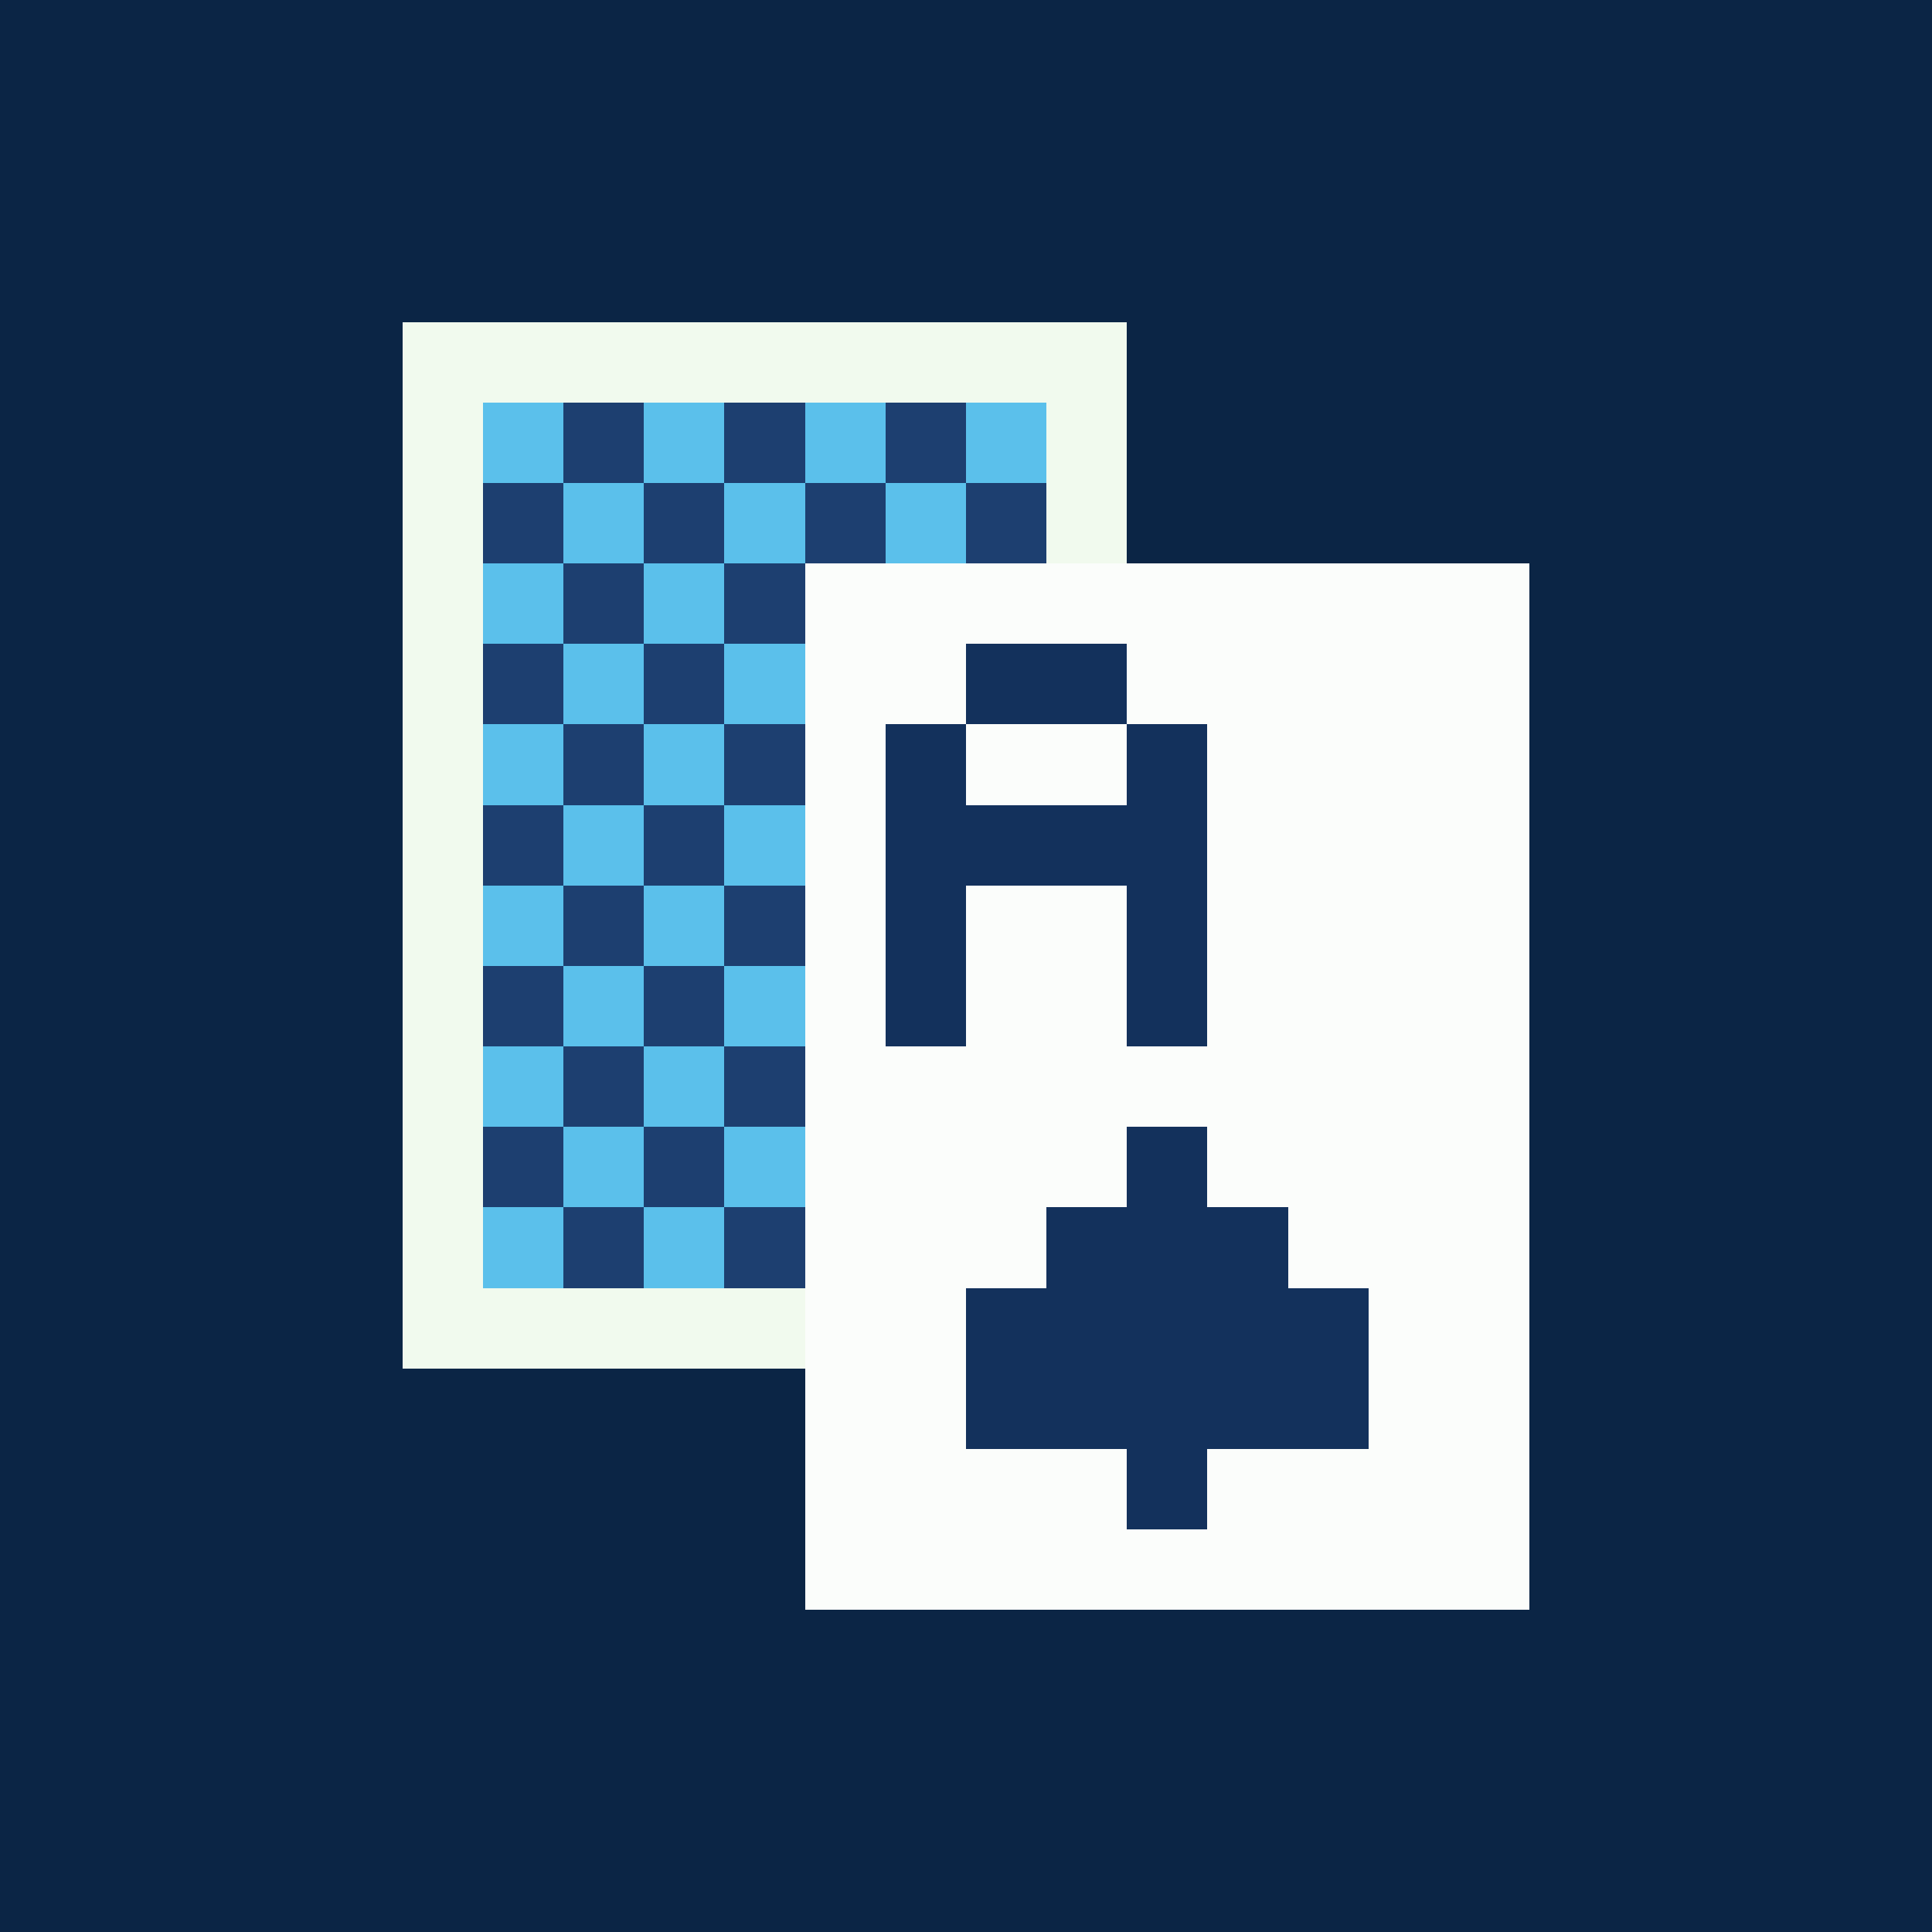
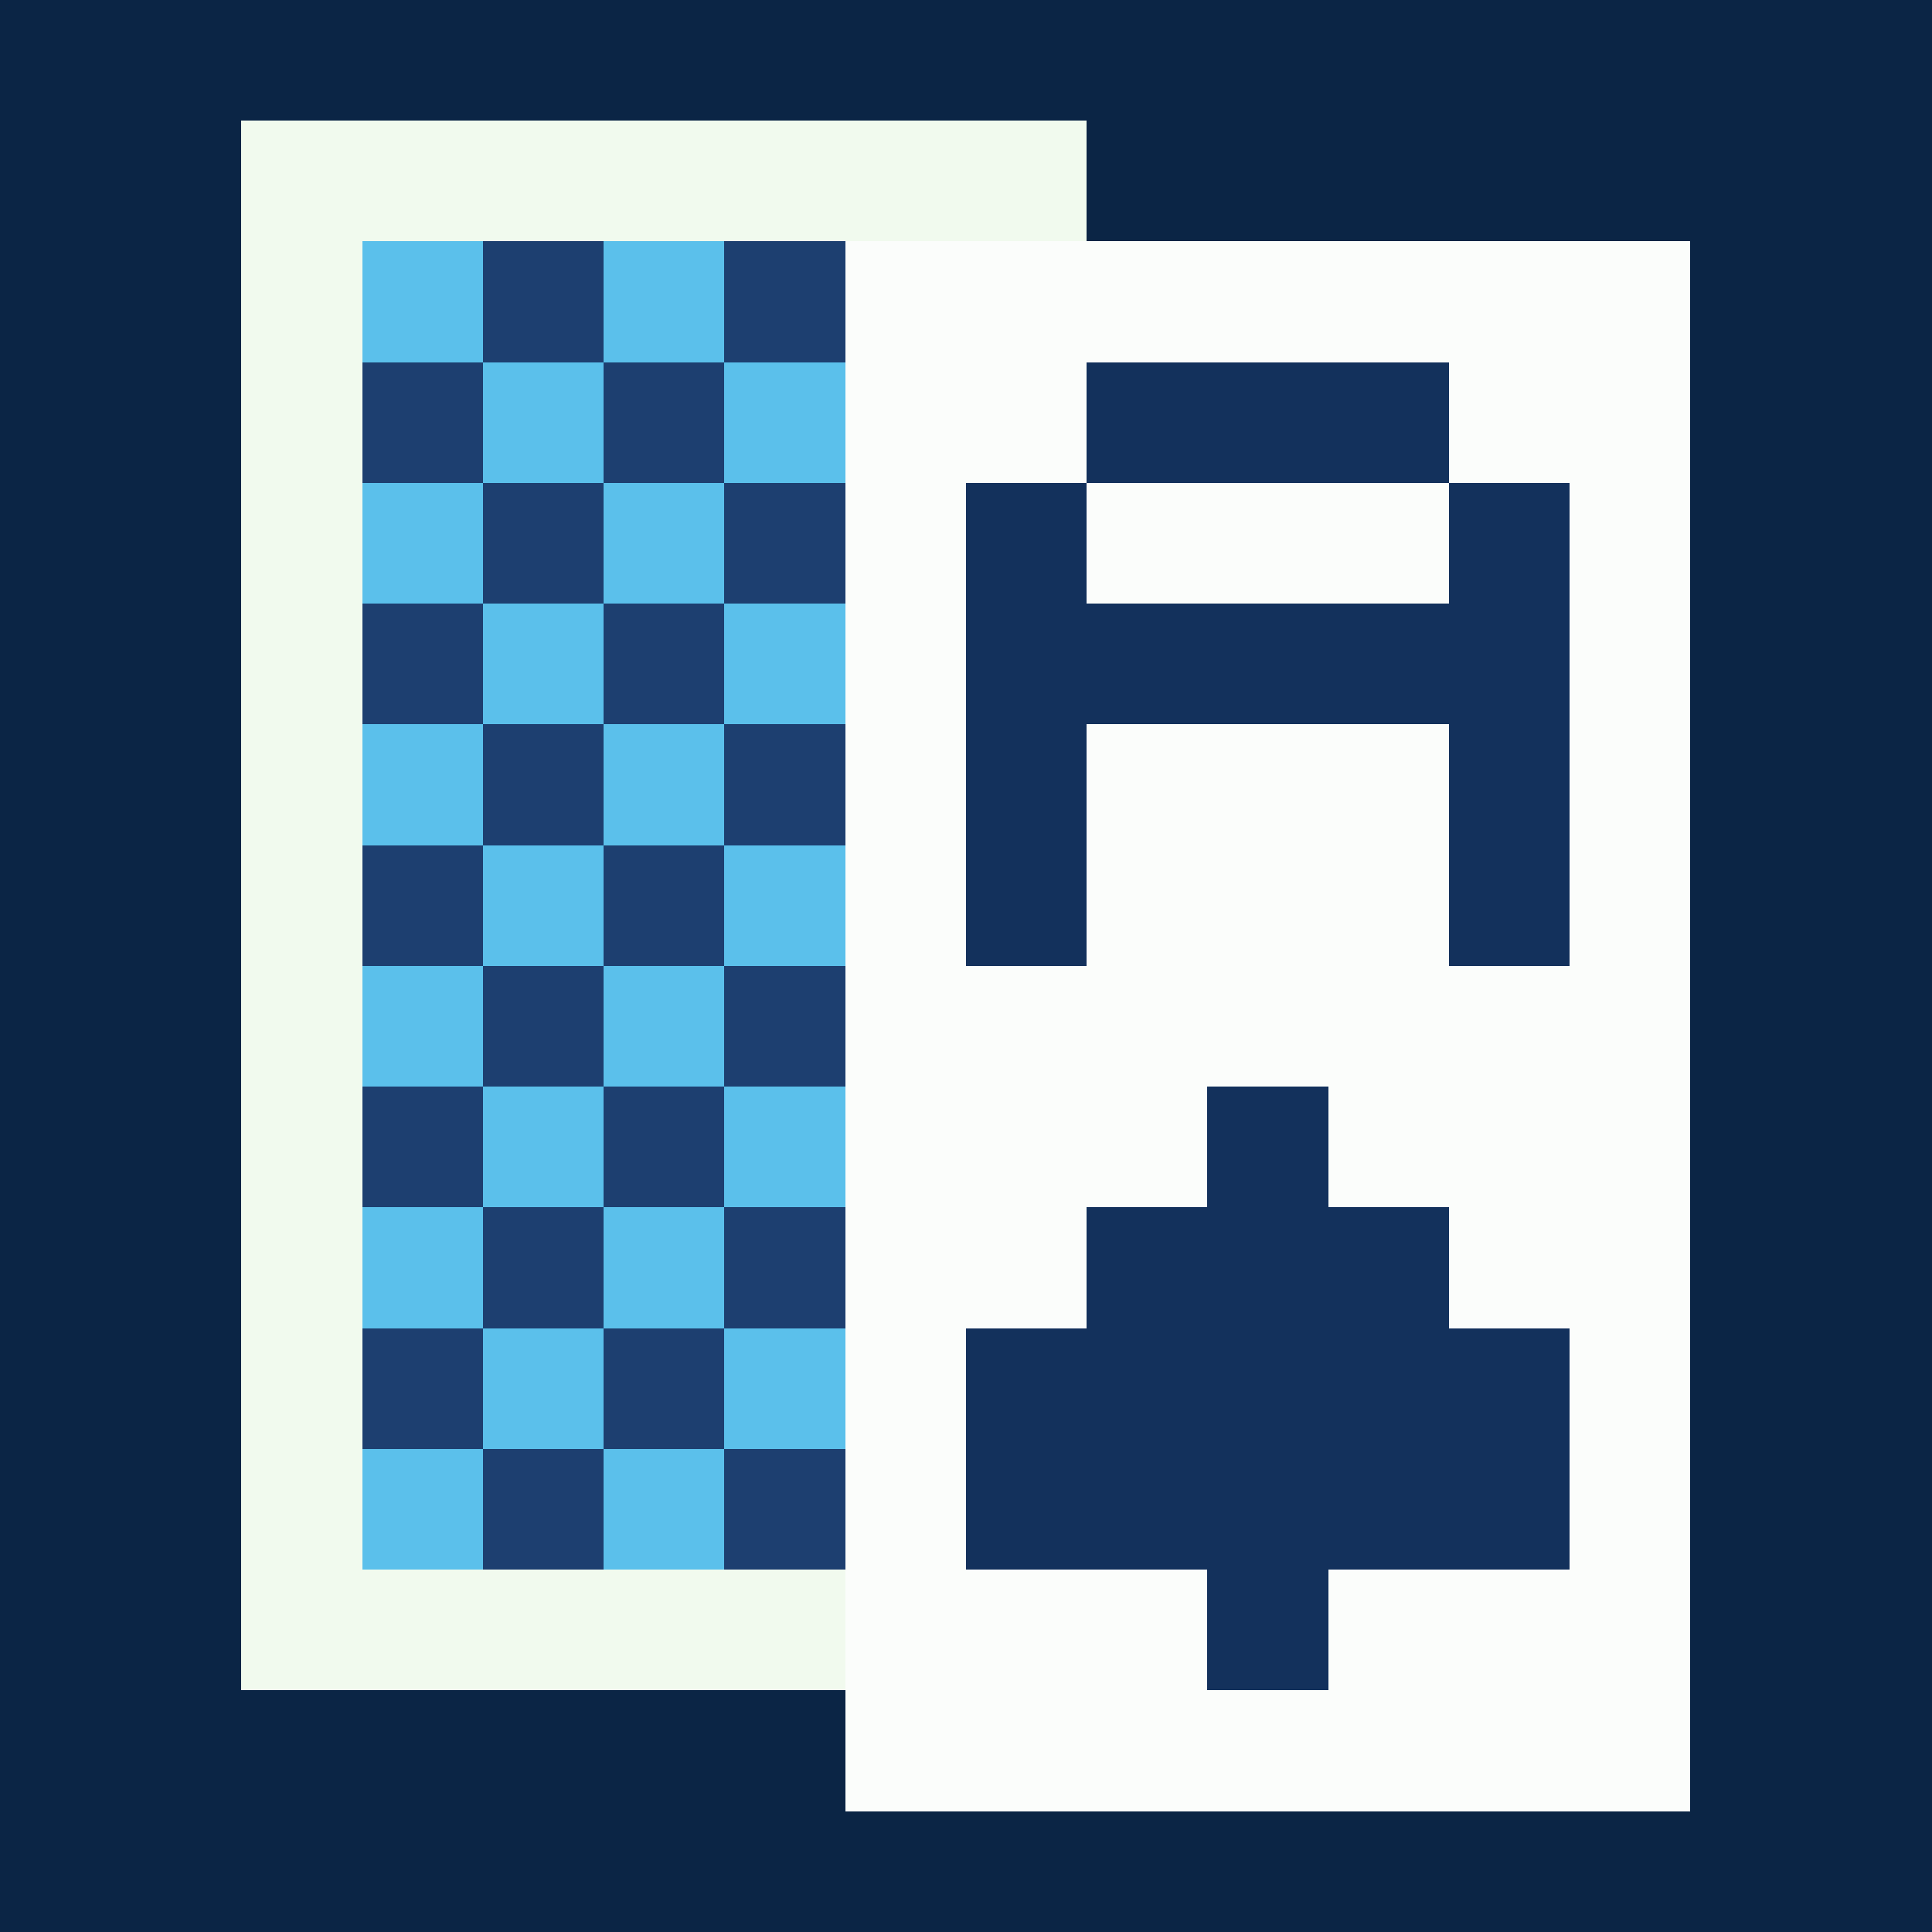
- <svg xmlns="http://www.w3.org/2000/svg" viewBox="0 0 24 24" shape-rendering="crispEdges">
-   <rect width="24" height="24" fill="#0b2545" />
-   <rect x="5" y="4" width="9" height="13" fill="#f1faee" />
-   <rect x="6" y="5" width="7" height="11" fill="#1d3f70" />
+ <svg xmlns="http://www.w3.org/2000/svg" viewBox="0 0 16 16" shape-rendering="crispEdges">
+   <rect width="16" height="16" fill="#0b2545" />
+   <rect x="2" y="1" width="7" height="13" fill="#f1faee" />
+   <rect x="3" y="2" width="5" height="11" fill="#1d3f70" />
+   <rect x="3" y="2" width="1" height="1" fill="#5bc0eb" />
+   <rect x="5" y="2" width="1" height="1" fill="#5bc0eb" />
+   <rect x="7" y="2" width="1" height="1" fill="#5bc0eb" />
+   <rect x="4" y="3" width="1" height="1" fill="#5bc0eb" />
+   <rect x="6" y="3" width="1" height="1" fill="#5bc0eb" />
+   <rect x="3" y="4" width="1" height="1" fill="#5bc0eb" />
+   <rect x="5" y="4" width="1" height="1" fill="#5bc0eb" />
+   <rect x="7" y="4" width="1" height="1" fill="#5bc0eb" />
+   <rect x="4" y="5" width="1" height="1" fill="#5bc0eb" />
  <rect x="6" y="5" width="1" height="1" fill="#5bc0eb" />
-   <rect x="8" y="5" width="1" height="1" fill="#5bc0eb" />
-   <rect x="10" y="5" width="1" height="1" fill="#5bc0eb" />
-   <rect x="12" y="5" width="1" height="1" fill="#5bc0eb" />
+   <rect x="3" y="6" width="1" height="1" fill="#5bc0eb" />
+   <rect x="5" y="6" width="1" height="1" fill="#5bc0eb" />
  <rect x="7" y="6" width="1" height="1" fill="#5bc0eb" />
-   <rect x="9" y="6" width="1" height="1" fill="#5bc0eb" />
-   <rect x="11" y="6" width="1" height="1" fill="#5bc0eb" />
+   <rect x="4" y="7" width="1" height="1" fill="#5bc0eb" />
  <rect x="6" y="7" width="1" height="1" fill="#5bc0eb" />
-   <rect x="8" y="7" width="1" height="1" fill="#5bc0eb" />
-   <rect x="10" y="7" width="1" height="1" fill="#5bc0eb" />
-   <rect x="12" y="7" width="1" height="1" fill="#5bc0eb" />
+   <rect x="3" y="8" width="1" height="1" fill="#5bc0eb" />
+   <rect x="5" y="8" width="1" height="1" fill="#5bc0eb" />
  <rect x="7" y="8" width="1" height="1" fill="#5bc0eb" />
-   <rect x="9" y="8" width="1" height="1" fill="#5bc0eb" />
-   <rect x="11" y="8" width="1" height="1" fill="#5bc0eb" />
+   <rect x="4" y="9" width="1" height="1" fill="#5bc0eb" />
  <rect x="6" y="9" width="1" height="1" fill="#5bc0eb" />
-   <rect x="8" y="9" width="1" height="1" fill="#5bc0eb" />
-   <rect x="10" y="9" width="1" height="1" fill="#5bc0eb" />
-   <rect x="12" y="9" width="1" height="1" fill="#5bc0eb" />
+   <rect x="3" y="10" width="1" height="1" fill="#5bc0eb" />
+   <rect x="5" y="10" width="1" height="1" fill="#5bc0eb" />
  <rect x="7" y="10" width="1" height="1" fill="#5bc0eb" />
-   <rect x="9" y="10" width="1" height="1" fill="#5bc0eb" />
-   <rect x="11" y="10" width="1" height="1" fill="#5bc0eb" />
+   <rect x="4" y="11" width="1" height="1" fill="#5bc0eb" />
  <rect x="6" y="11" width="1" height="1" fill="#5bc0eb" />
-   <rect x="8" y="11" width="1" height="1" fill="#5bc0eb" />
-   <rect x="10" y="11" width="1" height="1" fill="#5bc0eb" />
-   <rect x="12" y="11" width="1" height="1" fill="#5bc0eb" />
+   <rect x="3" y="12" width="1" height="1" fill="#5bc0eb" />
+   <rect x="5" y="12" width="1" height="1" fill="#5bc0eb" />
  <rect x="7" y="12" width="1" height="1" fill="#5bc0eb" />
-   <rect x="9" y="12" width="1" height="1" fill="#5bc0eb" />
-   <rect x="11" y="12" width="1" height="1" fill="#5bc0eb" />
-   <rect x="6" y="13" width="1" height="1" fill="#5bc0eb" />
-   <rect x="8" y="13" width="1" height="1" fill="#5bc0eb" />
-   <rect x="10" y="13" width="1" height="1" fill="#5bc0eb" />
-   <rect x="12" y="13" width="1" height="1" fill="#5bc0eb" />
-   <rect x="7" y="14" width="1" height="1" fill="#5bc0eb" />
-   <rect x="9" y="14" width="1" height="1" fill="#5bc0eb" />
-   <rect x="11" y="14" width="1" height="1" fill="#5bc0eb" />
-   <rect x="6" y="15" width="1" height="1" fill="#5bc0eb" />
-   <rect x="8" y="15" width="1" height="1" fill="#5bc0eb" />
-   <rect x="10" y="15" width="1" height="1" fill="#5bc0eb" />
-   <rect x="12" y="15" width="1" height="1" fill="#5bc0eb" />
-   <rect x="10" y="7" width="9" height="13" fill="#fbfdfb" />
-   <rect x="12" y="8" width="2" height="1" fill="#13315c" />
-   <rect x="11" y="9" width="1" height="1" fill="#13315c" />
-   <rect x="14" y="9" width="1" height="1" fill="#13315c" />
-   <rect x="11" y="10" width="4" height="1" fill="#13315c" />
-   <rect x="11" y="11" width="1" height="1" fill="#13315c" />
-   <rect x="14" y="11" width="1" height="1" fill="#13315c" />
-   <rect x="11" y="12" width="1" height="1" fill="#13315c" />
-   <rect x="14" y="12" width="1" height="1" fill="#13315c" />
-   <rect x="14" y="14" width="1" height="1" fill="#13315c" />
-   <rect x="13" y="15" width="3" height="1" fill="#13315c" />
-   <rect x="12" y="16" width="5" height="1" fill="#13315c" />
-   <rect x="12" y="17" width="5" height="1" fill="#13315c" />
-   <rect x="14" y="18" width="1" height="1" fill="#13315c" />
+   <rect x="7" y="2" width="7" height="13" fill="#fbfdfb" />
+   <rect x="9" y="3" width="3" height="1" fill="#13315c" />
+   <rect x="8" y="4" width="1" height="1" fill="#13315c" />
+   <rect x="12" y="4" width="1" height="1" fill="#13315c" />
+   <rect x="8" y="5" width="5" height="1" fill="#13315c" />
+   <rect x="8" y="6" width="1" height="1" fill="#13315c" />
+   <rect x="12" y="6" width="1" height="1" fill="#13315c" />
+   <rect x="8" y="7" width="1" height="1" fill="#13315c" />
+   <rect x="12" y="7" width="1" height="1" fill="#13315c" />
+   <rect x="10" y="9" width="1" height="1" fill="#13315c" />
+   <rect x="9" y="10" width="3" height="1" fill="#13315c" />
+   <rect x="8" y="11" width="5" height="1" fill="#13315c" />
+   <rect x="8" y="12" width="5" height="1" fill="#13315c" />
+   <rect x="10" y="13" width="1" height="1" fill="#13315c" />
</svg>
